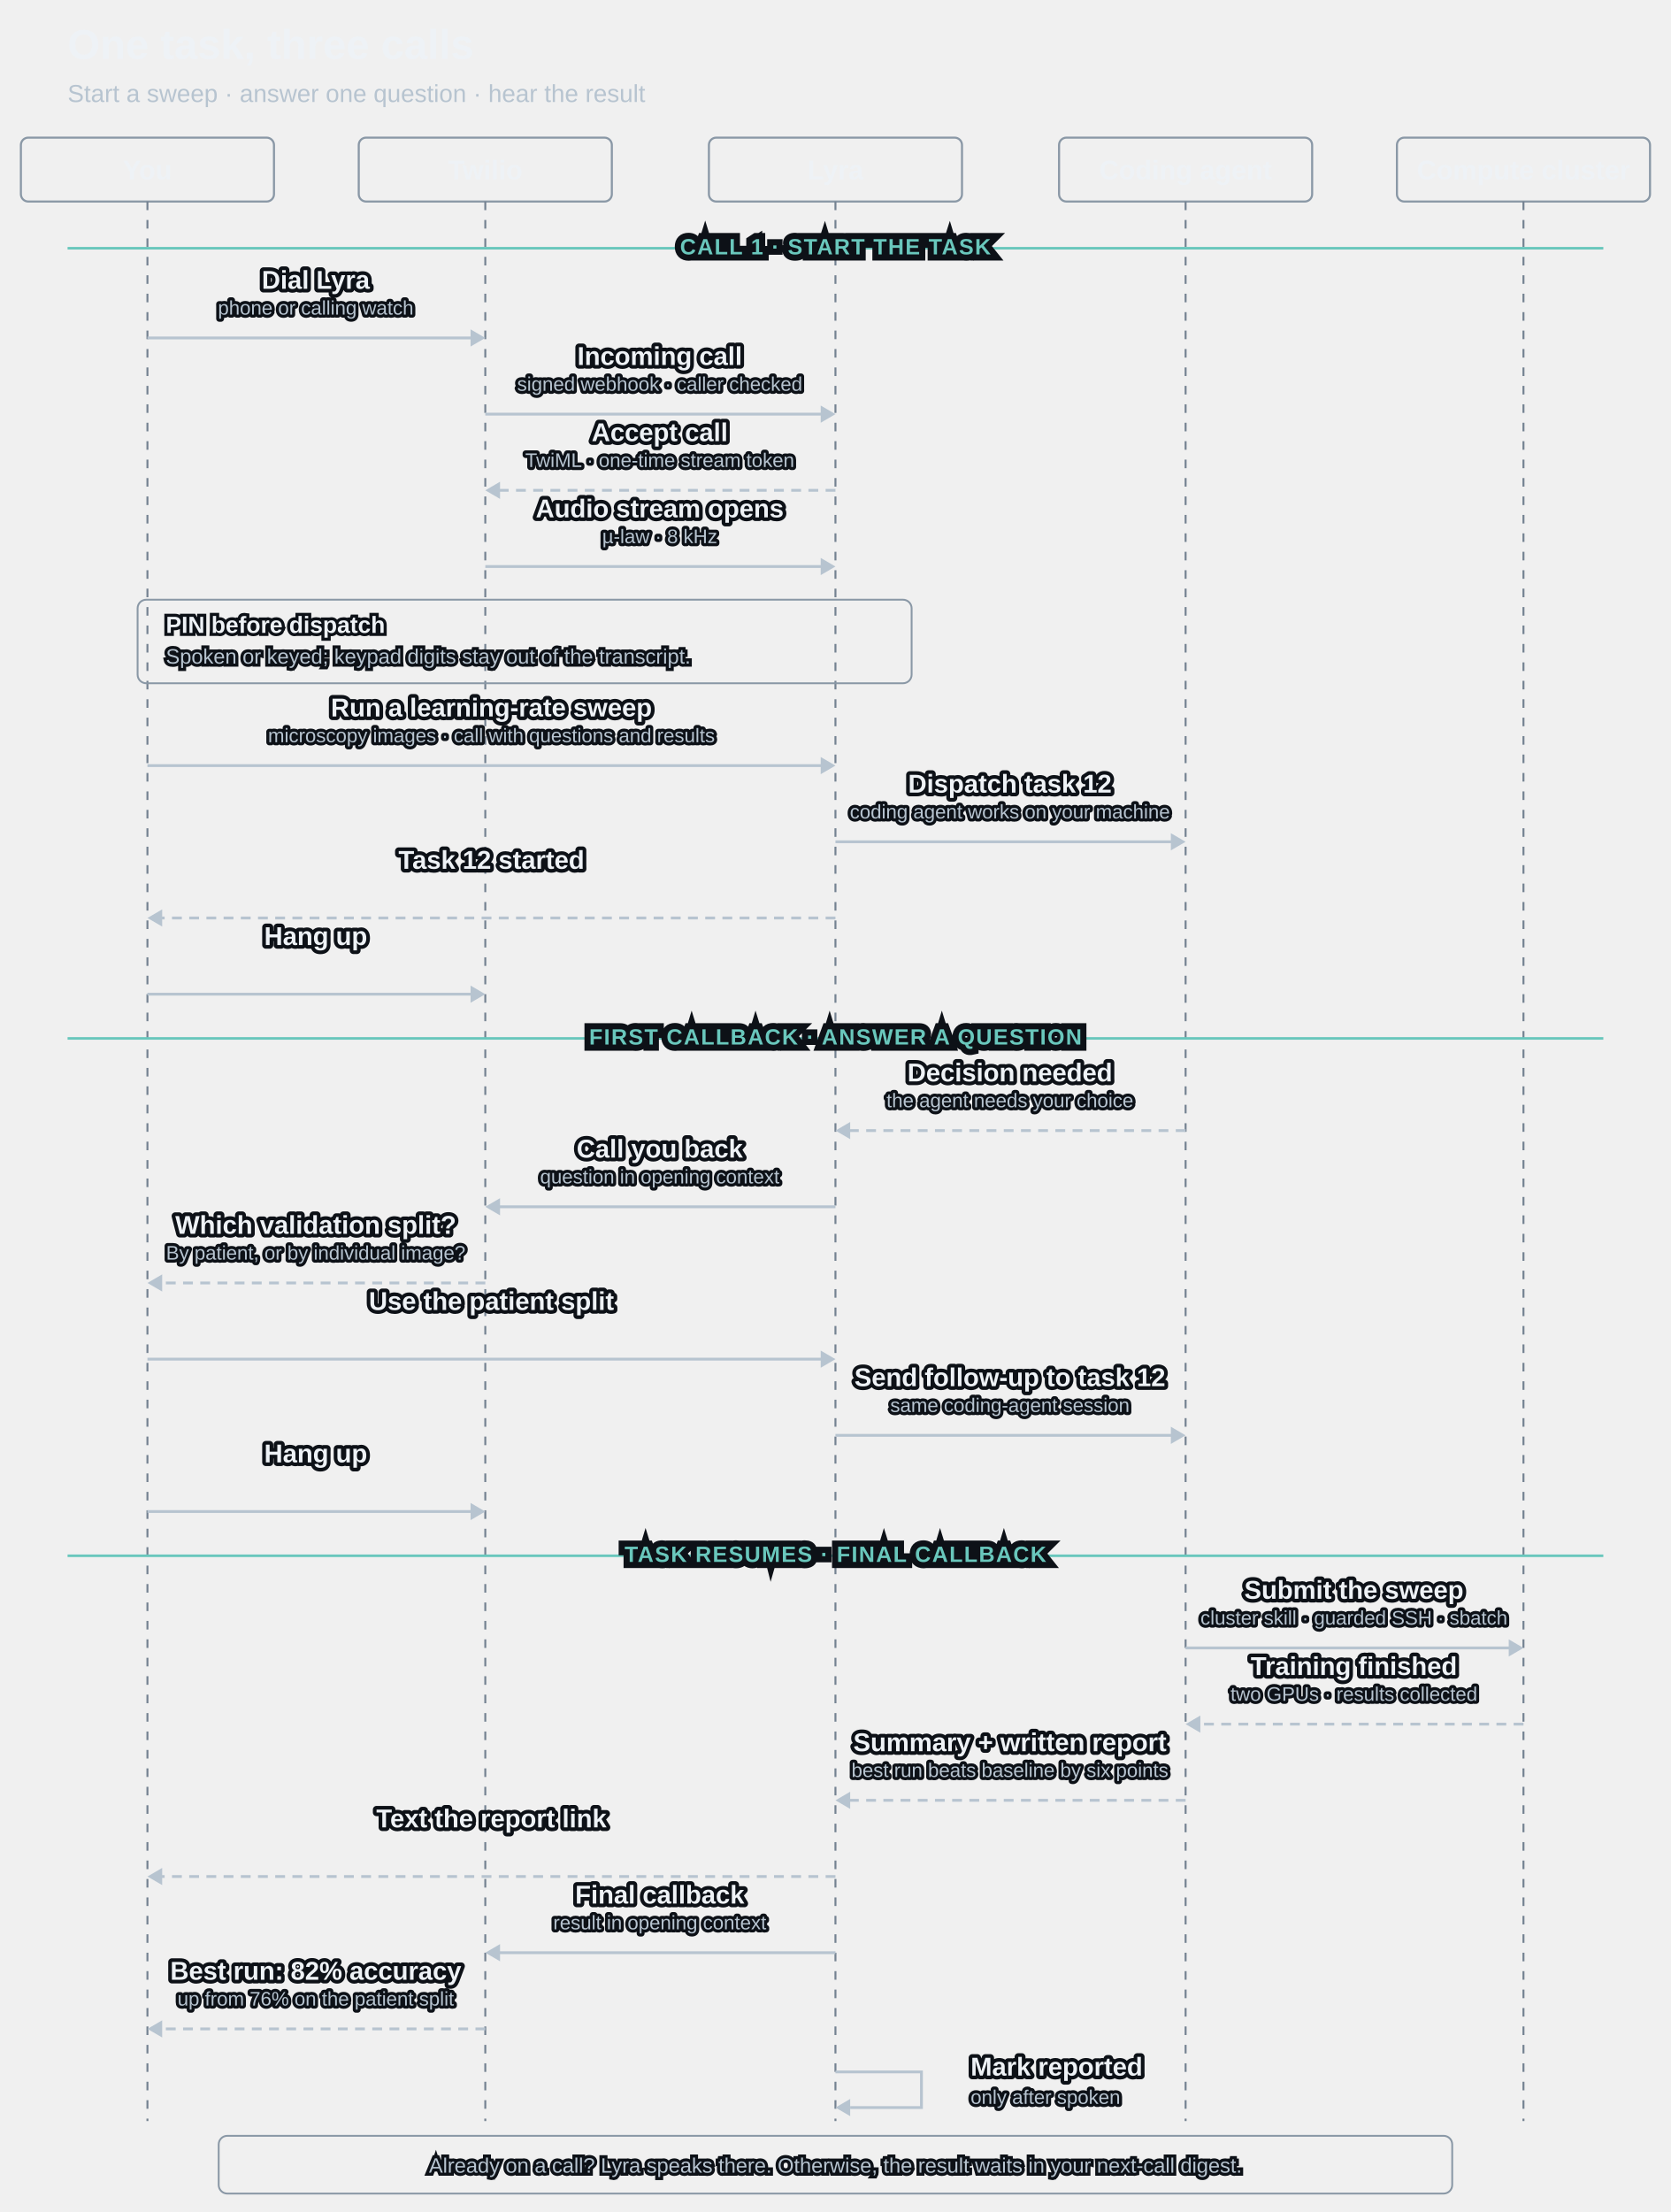
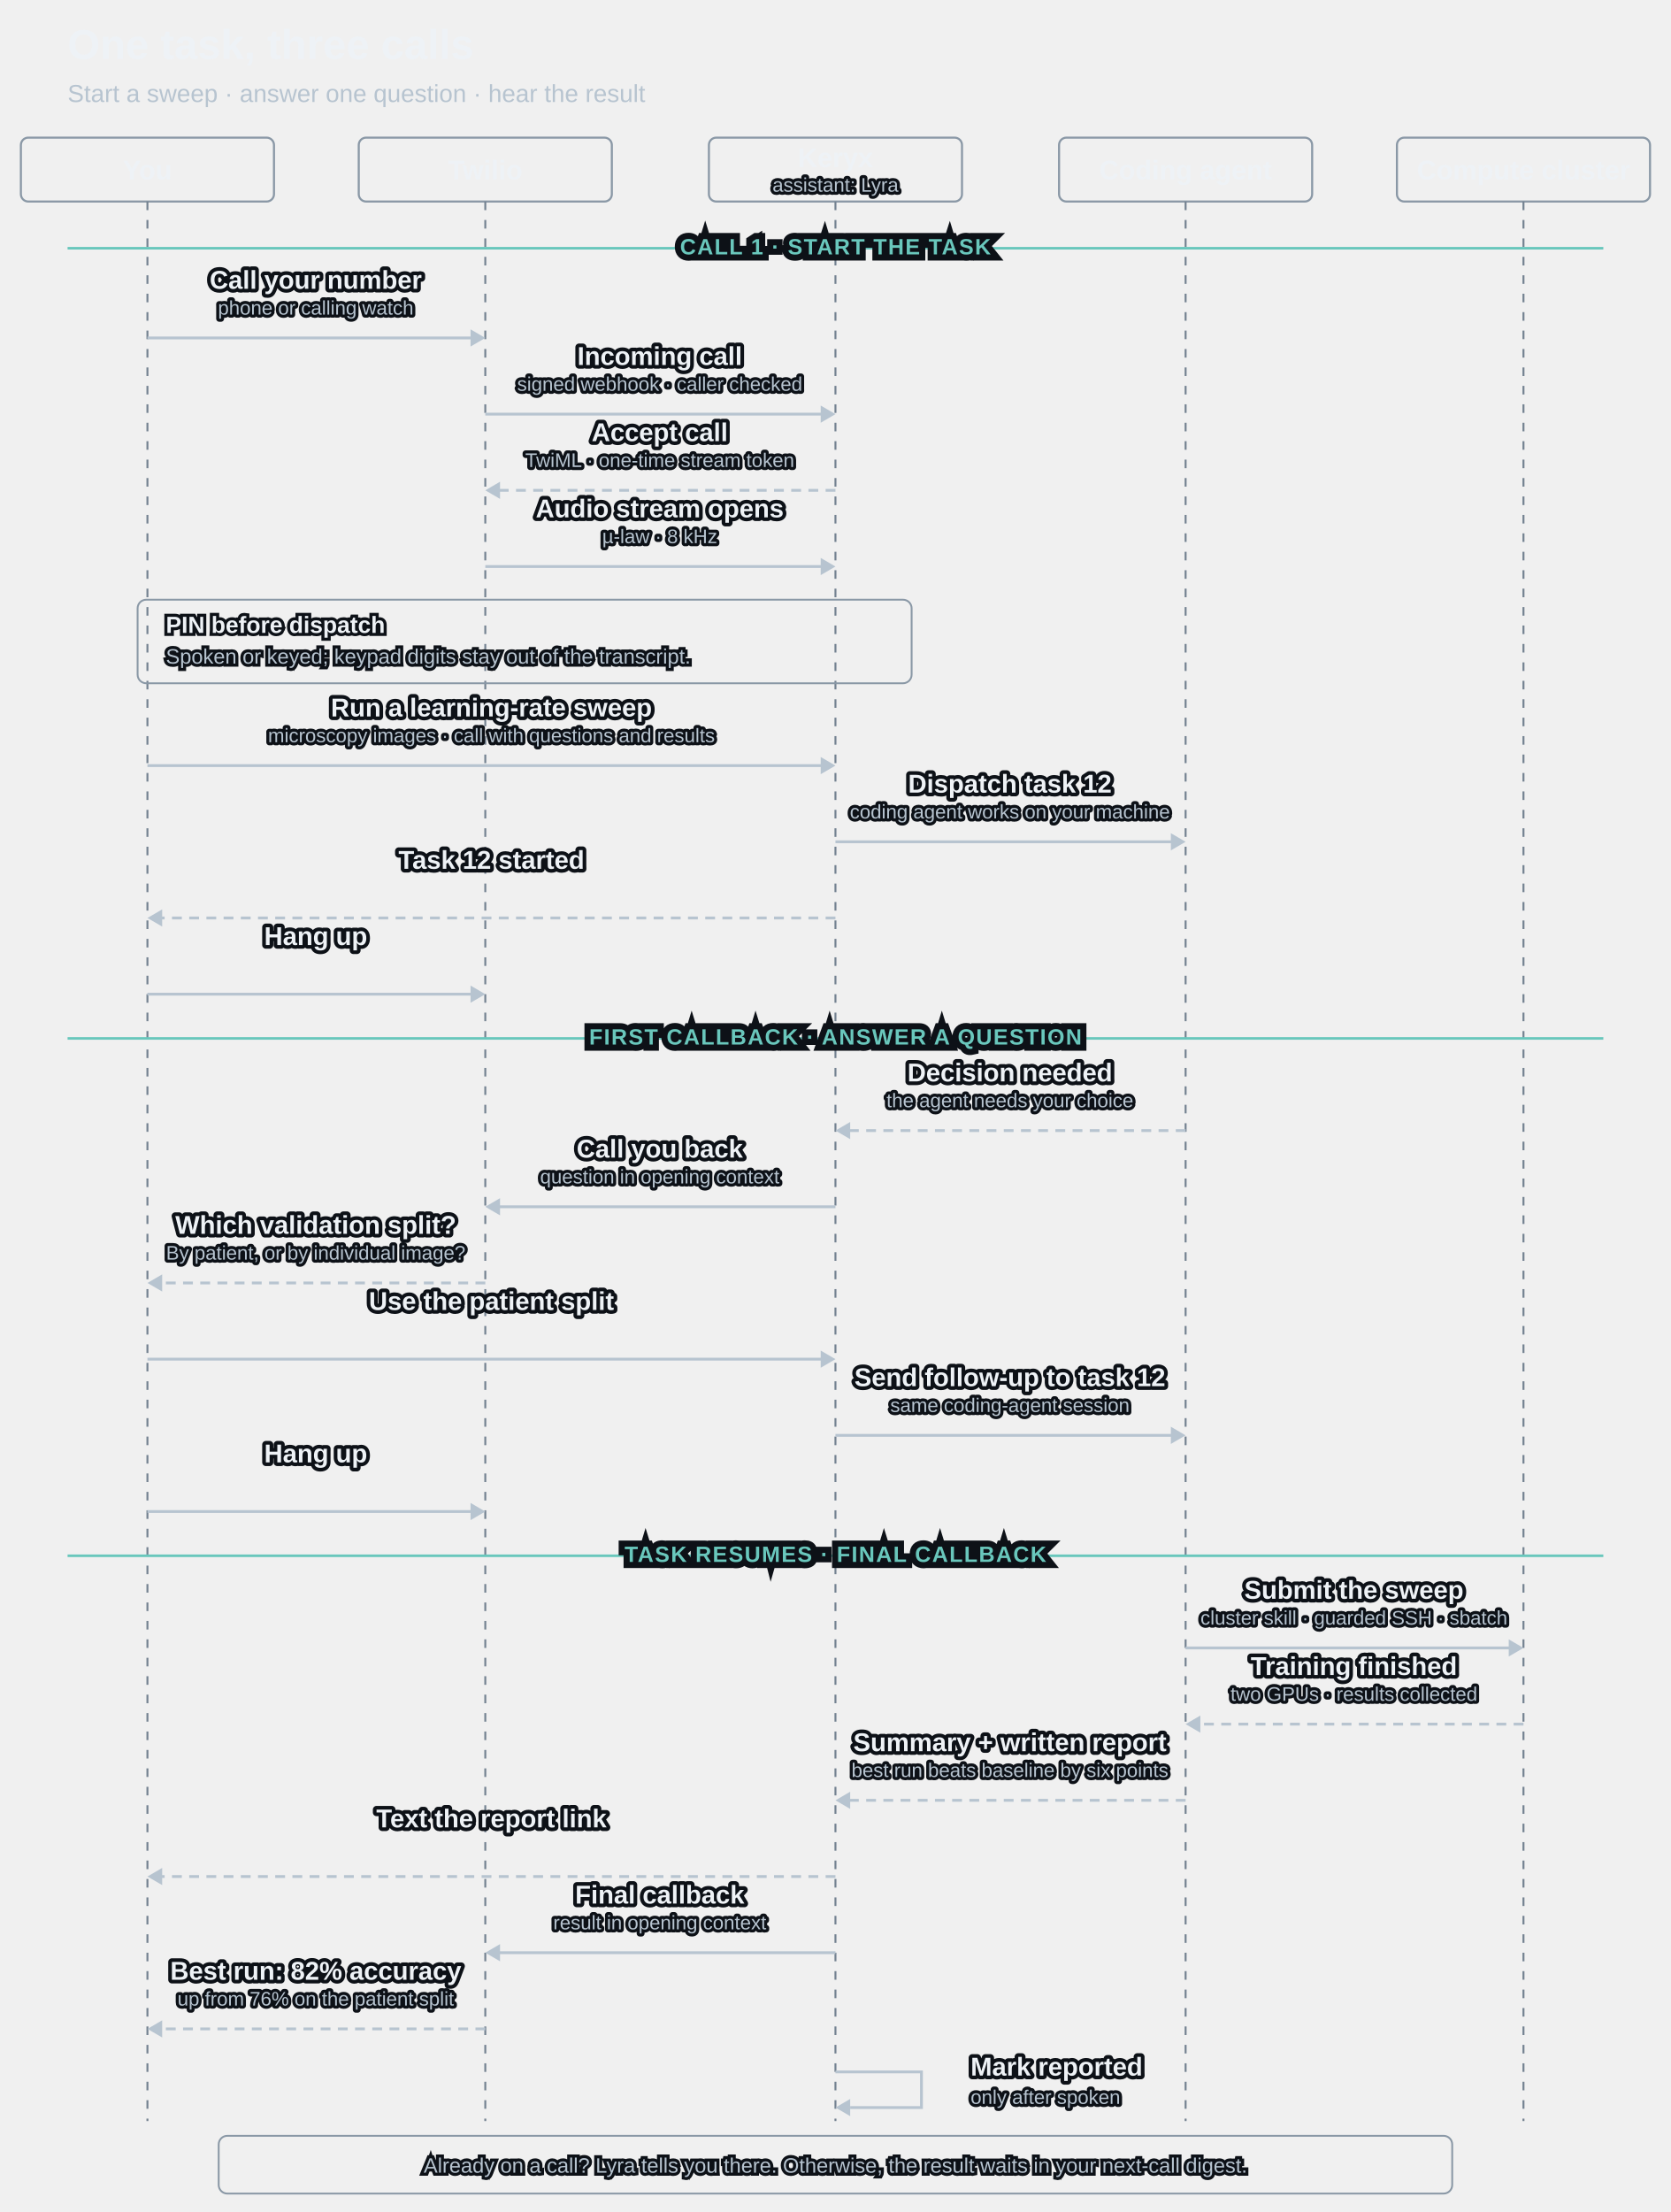
<svg xmlns="http://www.w3.org/2000/svg" width="1360" height="1800" viewBox="0 0 1360 1800" role="img" aria-labelledby="title description">
  <style>
  text { font-family: -apple-system, BlinkMacSystemFont, 'Segoe UI', Arial, sans-serif; }
  .title { font-size: 34px; font-weight: 730; fill: #1f2937; }
  .subtitle { font-size: 20px; fill: #526171; }
  .header-box { fill: transparent; stroke: #788796; stroke-width: 1.7; }
  .header-text { font-size: 22px; font-weight: 700; fill: #1f2937; }
  .lifeline { stroke: #9aa8b5; stroke-width: 1.6; stroke-dasharray: 7 8; }
  .message { stroke: #34495e; stroke-width: 2.3; }
  .response { stroke: #617385; stroke-width: 2.3; stroke-dasharray: 8 6; }
  .arrowhead { fill: #34495e; }
  .msg-label { font-size: 21px; font-weight: 640; fill: #1f2937; stroke: #fff; stroke-width: 6; stroke-linejoin: round; paint-order: stroke fill; }
  .msg-detail { font-size: 16px; fill: #526171; stroke: #fff; stroke-width: 5; stroke-linejoin: round; paint-order: stroke fill; }
  .note { fill: transparent; stroke: #9aa8b5; stroke-width: 1.5; }
  .note-heading { font-size: 19px; font-weight: 700; fill: #1f2937; stroke: #fff; stroke-width: 5; paint-order: stroke fill; }
  .note-text { font-size: 17px; fill: #485a6b; stroke: #fff; stroke-width: 5; paint-order: stroke fill; }
  .divider { stroke: #0f766e; stroke-width: 2.1; }
  .phase { font-size: 18px; font-weight: 750; letter-spacing: 1px; fill: #0f766e; stroke: #fff; stroke-width: 10; paint-order: stroke fill; }
  .title, .header-text, .msg-label, .note-heading { fill: #eef2f6; }
  .subtitle, .msg-detail, .note-text { fill: #b7c4d0; }
  .header-box, .note { stroke: #8a98a6; }
  .lifeline { stroke: #748291; }
  .message, .response { stroke: #b7c4d0; }
  .arrowhead { fill: #b7c4d0; }
  .msg-label, .msg-detail, .phase, .note-heading, .note-text { stroke: #0d1117; }
  .phase { fill: #69c7bc; }
  .divider { stroke: #69c7bc; }
</style>
  <text class="title" x="55" y="48">One task, three calls</text>
  <text class="subtitle" x="55" y="83">Start a sweep · answer one question · hear the result</text>
  <rect class="header-box" x="17" y="112" width="206" height="52" rx="6" />
  <text class="header-text" x="120" y="146" text-anchor="middle">You</text>
  <line class="lifeline" x1="120" y1="164" x2="120" y2="1726" />
  <rect class="header-box" x="292" y="112" width="206" height="52" rx="6" />
  <text class="header-text" x="395" y="146" text-anchor="middle">Twilio</text>
  <line class="lifeline" x1="395" y1="164" x2="395" y2="1726" />
  <rect class="header-box" x="577" y="112" width="206" height="52" rx="6" />
-   <text class="header-text" x="680" y="146" text-anchor="middle">Lyra</text>
+   <text class="header-text" x="680" y="136" text-anchor="middle">Keryx</text>
+   <text class="msg-detail" x="680" y="156" text-anchor="middle">assistant: Lyra</text>
  <line class="lifeline" x1="680" y1="164" x2="680" y2="1726" />
  <rect class="header-box" x="862" y="112" width="206" height="52" rx="6" />
  <text class="header-text" x="965" y="146" text-anchor="middle">Coding agent</text>
  <line class="lifeline" x1="965" y1="164" x2="965" y2="1726" />
  <rect class="header-box" x="1137" y="112" width="206" height="52" rx="6" />
  <text class="header-text" x="1240" y="146" text-anchor="middle">Compute cluster</text>
  <line class="lifeline" x1="1240" y1="164" x2="1240" y2="1726" />
  <line class="divider" x1="55" y1="202" x2="1305" y2="202" />
  <text class="phase" x="680" y="207" text-anchor="middle">CALL 1 · START THE TASK</text>
  <line class="message" x1="120" y1="275" x2="384" y2="275" />
  <polygon class="arrowhead" points="395,275 383,268 383,282" />
-   <text class="msg-label" x="257" y="235" text-anchor="middle">Dial Lyra</text>
+   <text class="msg-label" x="257" y="235" text-anchor="middle">Call your number</text>
  <text class="msg-detail" x="257" y="256" text-anchor="middle">phone or calling watch</text>
  <line class="message" x1="395" y1="337" x2="669" y2="337" />
  <polygon class="arrowhead" points="680,337 668,330 668,344" />
  <text class="msg-label" x="537" y="297" text-anchor="middle">Incoming call</text>
  <text class="msg-detail" x="537" y="318" text-anchor="middle">signed webhook · caller checked</text>
  <line class="response" x1="680" y1="399" x2="406" y2="399" />
  <polygon class="arrowhead" points="395,399 407,392 407,406" />
  <text class="msg-label" x="537" y="359" text-anchor="middle">Accept call</text>
  <text class="msg-detail" x="537" y="380" text-anchor="middle">TwiML · one-time stream token</text>
  <line class="message" x1="395" y1="461" x2="669" y2="461" />
  <polygon class="arrowhead" points="680,461 668,454 668,468" />
  <text class="msg-label" x="537" y="421" text-anchor="middle">Audio stream opens</text>
  <text class="msg-detail" x="537" y="442" text-anchor="middle">µ-law · 8 kHz</text>
  <rect class="note" x="112" y="488" width="630" height="68" rx="7" />
  <text class="note-heading" x="135" y="515">PIN before dispatch</text>
  <text class="note-text" x="135" y="540">Spoken or keyed; keypad digits stay out of the transcript.</text>
  <line class="message" x1="120" y1="623" x2="669" y2="623" />
  <polygon class="arrowhead" points="680,623 668,616 668,630" />
  <text class="msg-label" x="400" y="583" text-anchor="middle">Run a learning-rate sweep</text>
  <text class="msg-detail" x="400" y="604" text-anchor="middle">microscopy images · call with questions and results</text>
  <line class="message" x1="680" y1="685" x2="954" y2="685" />
  <polygon class="arrowhead" points="965,685 953,678 953,692" />
  <text class="msg-label" x="822" y="645" text-anchor="middle">Dispatch task 12</text>
  <text class="msg-detail" x="822" y="666" text-anchor="middle">coding agent works on your machine</text>
  <line class="response" x1="680" y1="747" x2="131" y2="747" />
  <polygon class="arrowhead" points="120,747 132,740 132,754" />
  <text class="msg-label" x="400" y="707" text-anchor="middle">Task 12 started</text>
  <line class="message" x1="120" y1="809" x2="384" y2="809" />
  <polygon class="arrowhead" points="395,809 383,802 383,816" />
  <text class="msg-label" x="257" y="769" text-anchor="middle">Hang up</text>
  <line class="divider" x1="55" y1="845" x2="1305" y2="845" />
  <text class="phase" x="680" y="850" text-anchor="middle">FIRST CALLBACK · ANSWER A QUESTION</text>
  <line class="response" x1="965" y1="920" x2="691" y2="920" />
  <polygon class="arrowhead" points="680,920 692,913 692,927" />
  <text class="msg-label" x="822" y="880" text-anchor="middle">Decision needed</text>
  <text class="msg-detail" x="822" y="901" text-anchor="middle">the agent needs your choice</text>
  <line class="message" x1="680" y1="982" x2="406" y2="982" />
  <polygon class="arrowhead" points="395,982 407,975 407,989" />
  <text class="msg-label" x="537" y="942" text-anchor="middle">Call you back</text>
  <text class="msg-detail" x="537" y="963" text-anchor="middle">question in opening context</text>
  <line class="response" x1="395" y1="1044" x2="131" y2="1044" />
  <polygon class="arrowhead" points="120,1044 132,1037 132,1051" />
  <text class="msg-label" x="257" y="1004" text-anchor="middle">Which validation split?</text>
  <text class="msg-detail" x="257" y="1025" text-anchor="middle">By patient, or by individual image?</text>
  <line class="message" x1="120" y1="1106" x2="669" y2="1106" />
  <polygon class="arrowhead" points="680,1106 668,1099 668,1113" />
  <text class="msg-label" x="400" y="1066" text-anchor="middle">Use the patient split</text>
  <line class="message" x1="680" y1="1168" x2="954" y2="1168" />
  <polygon class="arrowhead" points="965,1168 953,1161 953,1175" />
  <text class="msg-label" x="822" y="1128" text-anchor="middle">Send follow-up to task 12</text>
  <text class="msg-detail" x="822" y="1149" text-anchor="middle">same coding-agent session</text>
  <line class="message" x1="120" y1="1230" x2="384" y2="1230" />
  <polygon class="arrowhead" points="395,1230 383,1223 383,1237" />
  <text class="msg-label" x="257" y="1190" text-anchor="middle">Hang up</text>
  <line class="divider" x1="55" y1="1266" x2="1305" y2="1266" />
  <text class="phase" x="680" y="1271" text-anchor="middle">TASK RESUMES · FINAL CALLBACK</text>
  <line class="message" x1="965" y1="1341" x2="1229" y2="1341" />
  <polygon class="arrowhead" points="1240,1341 1228,1334 1228,1348" />
  <text class="msg-label" x="1102" y="1301" text-anchor="middle">Submit the sweep</text>
  <text class="msg-detail" x="1102" y="1322" text-anchor="middle">cluster skill · guarded SSH · sbatch</text>
  <line class="response" x1="1240" y1="1403" x2="976" y2="1403" />
  <polygon class="arrowhead" points="965,1403 977,1396 977,1410" />
  <text class="msg-label" x="1102" y="1363" text-anchor="middle">Training finished</text>
  <text class="msg-detail" x="1102" y="1384" text-anchor="middle">two GPUs · results collected</text>
  <line class="response" x1="965" y1="1465" x2="691" y2="1465" />
  <polygon class="arrowhead" points="680,1465 692,1458 692,1472" />
  <text class="msg-label" x="822" y="1425" text-anchor="middle">Summary + written report</text>
  <text class="msg-detail" x="822" y="1446" text-anchor="middle">best run beats baseline by six points</text>
  <line class="response" x1="680" y1="1527" x2="131" y2="1527" />
  <polygon class="arrowhead" points="120,1527 132,1520 132,1534" />
  <text class="msg-label" x="400" y="1487" text-anchor="middle">Text the report link</text>
  <line class="message" x1="680" y1="1589" x2="406" y2="1589" />
  <polygon class="arrowhead" points="395,1589 407,1582 407,1596" />
  <text class="msg-label" x="537" y="1549" text-anchor="middle">Final callback</text>
  <text class="msg-detail" x="537" y="1570" text-anchor="middle">result in opening context</text>
  <line class="response" x1="395" y1="1651" x2="131" y2="1651" />
  <polygon class="arrowhead" points="120,1651 132,1644 132,1658" />
  <text class="msg-label" x="257" y="1611" text-anchor="middle">Best run: 82% accuracy</text>
  <text class="msg-detail" x="257" y="1632" text-anchor="middle">up from 76% on the patient split</text>
  <path class="message" d="M680 1686 H750 V1715 H692" fill="none" />
  <polygon class="arrowhead" points="680,1715 692,1708 692,1722" />
  <text class="msg-label" x="790" y="1689">Mark reported</text>
  <text class="msg-detail" x="790" y="1712">only after spoken</text>
  <rect class="note" x="178" y="1738" width="1004" height="47" rx="7" />
-   <text class="note-text" x="680" y="1768" text-anchor="middle">Already on a call? Lyra speaks there. Otherwise, the result waits in your next-call digest.</text>
+   <text class="note-text" x="680" y="1768" text-anchor="middle">Already on a call? Lyra tells you there. Otherwise, the result waits in your next-call digest.</text>
</svg>
